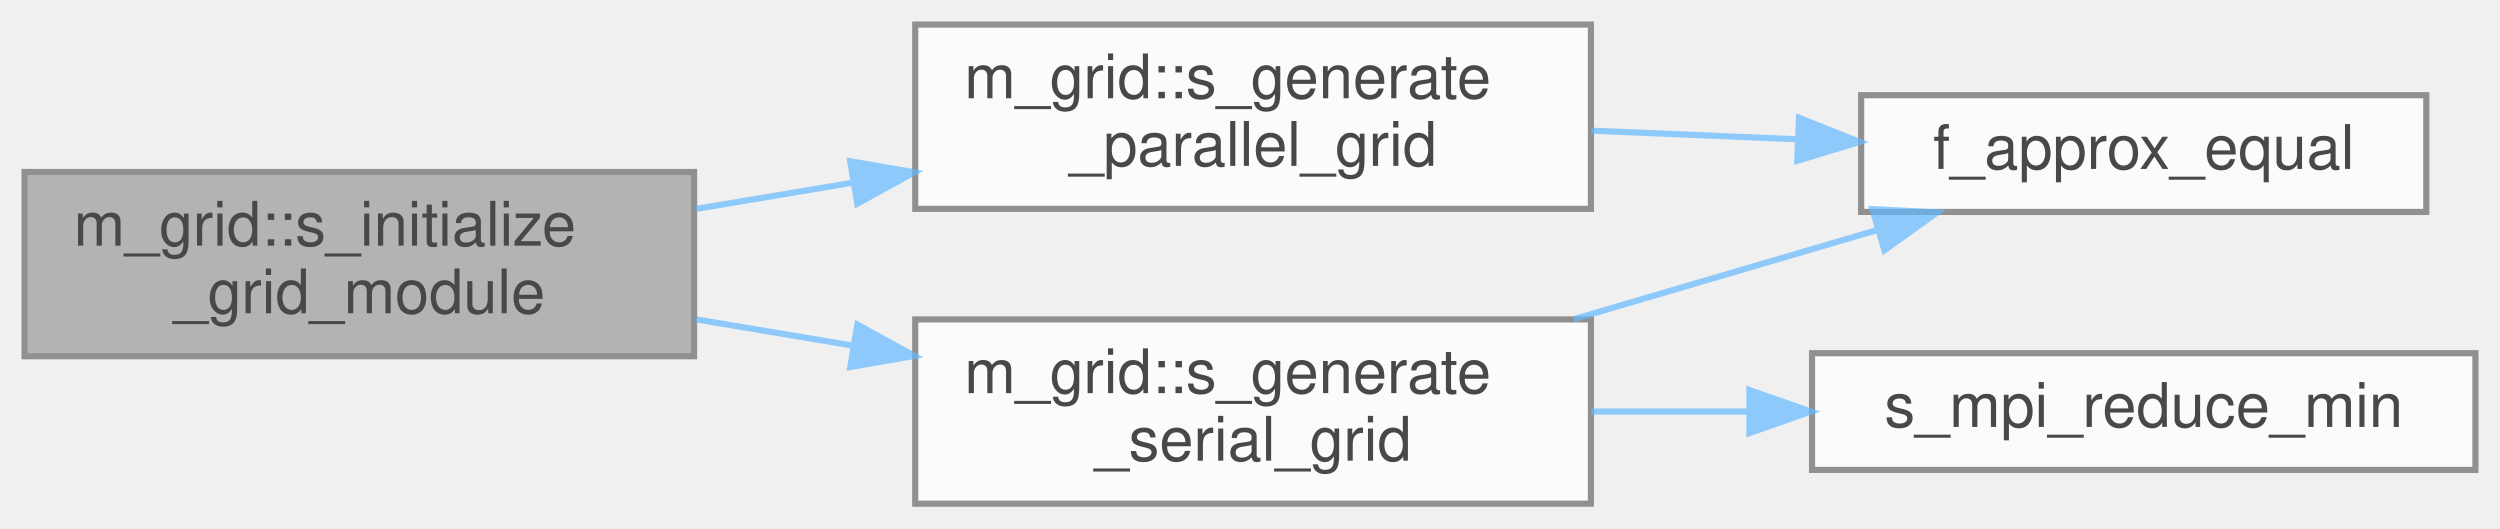
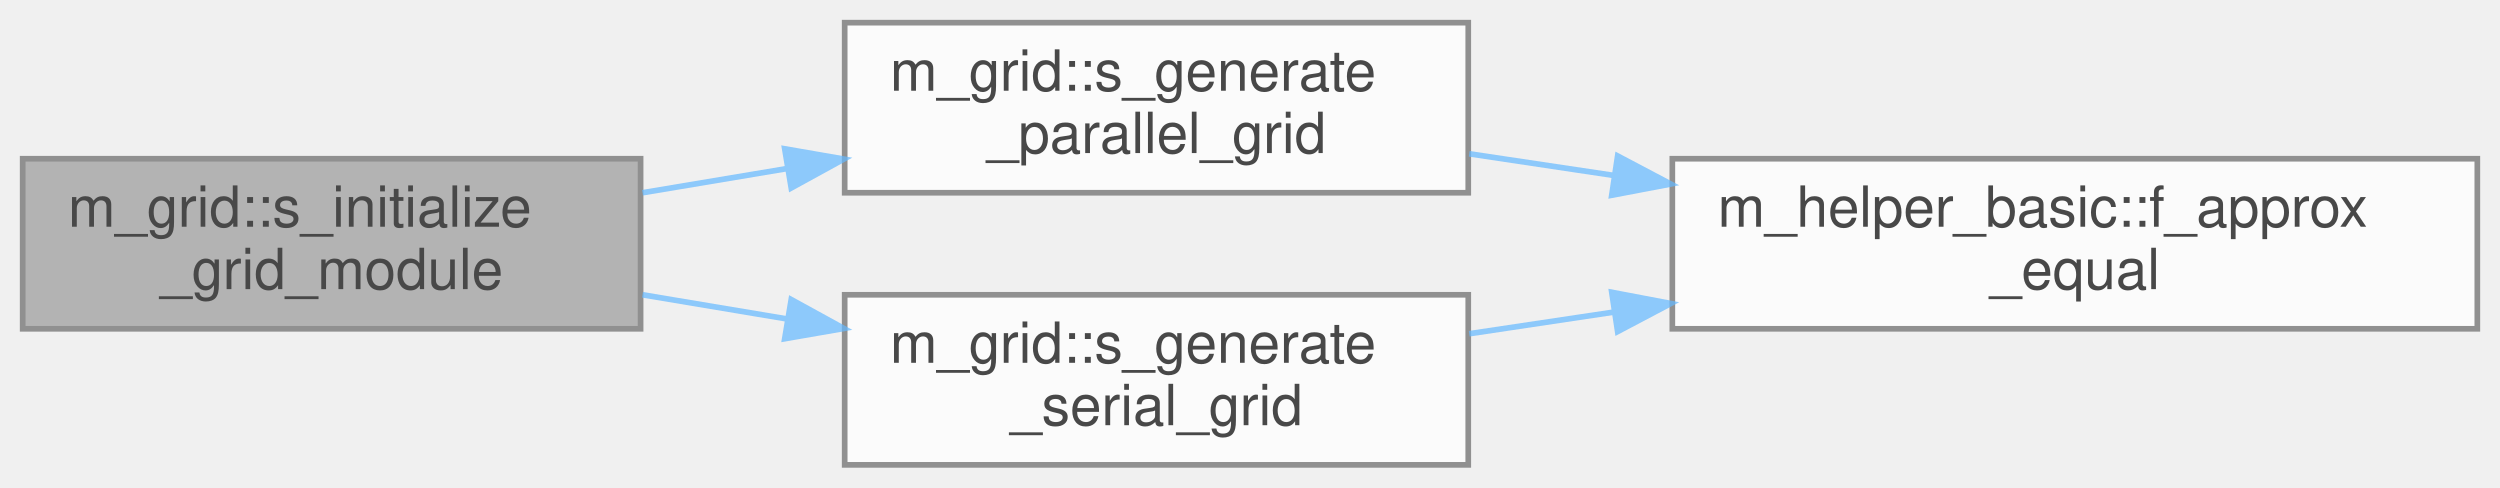
- <svg xmlns="http://www.w3.org/2000/svg" xmlns:xlink="http://www.w3.org/1999/xlink" width="407pt" height="86pt" viewBox="0.00 0.00 407.00 86.00">
+ <svg xmlns="http://www.w3.org/2000/svg" xmlns:xlink="http://www.w3.org/1999/xlink" width="441pt" height="86pt" viewBox="0.00 0.00 441.00 86.00">
  <svg id="main" version="1.1" xml:space="preserve">
    <style type="text/css">
.node, .edge {opacity: 0.7;}
.node.selected, .edge.selected {opacity: 1;}
.edge:hover path { stroke: red; }
.edge:hover polygon { stroke: red; fill: red; }
</style>
    <svg id="graph" class="graph">
      <g id="graph0" class="graph" transform="scale(1 1) rotate(0) translate(4 82)">
        <g id="Node000001" class="node">
          <g id="a_Node000001">
            <a xlink:title="Computation of parameters, allocation procedures, and/or any other tasks needed to properly setup the...">
              <polygon fill="#999999" stroke="#666666" points="109,-54 0,-54 0,-24 109,-24 109,-54" />
              <text text-anchor="start" x="8" y="-42" font-family="Helvetica,sans-Serif" font-size="10.00">m_grid::s_initialize</text>
              <text text-anchor="middle" x="54.5" y="-31" font-family="Helvetica,sans-Serif" font-size="10.00">_grid_module</text>
            </a>
          </g>
        </g>
        <g id="Node000002" class="node">
          <g id="a_Node000002">
            <a xlink:href="namespacem__grid.html#a580ce903f8a9c141b0e9fdc33ca7c9f5" target="_top" xlink:title="The following subroutine generates either a uniform or non-uniform rectilinear grid in parallel,...">
              <polygon fill="white" stroke="#666666" points="255,-78 145,-78 145,-48 255,-48 255,-78" />
              <text text-anchor="start" x="153" y="-66" font-family="Helvetica,sans-Serif" font-size="10.00">m_grid::s_generate</text>
              <text text-anchor="middle" x="200" y="-55" font-family="Helvetica,sans-Serif" font-size="10.00">_parallel_grid</text>
            </a>
          </g>
        </g>
        <g id="edge1_Node000001_Node000002" class="edge">
          <g id="a_edge1_Node000001_Node000002">
            <a xlink:title=" ">
              <path fill="none" stroke="#63b8ff" d="M109.34,-48C117.69,-49.4 126.38,-50.85 134.92,-52.28" />
              <polygon fill="#63b8ff" stroke="#63b8ff" points="134.42,-55.75 144.86,-53.94 135.57,-48.84 134.42,-55.75" />
            </a>
          </g>
        </g>
        <g id="Node000004" class="node">
          <g id="a_Node000004">
            <a xlink:href="namespacem__grid.html#a081dc8c3861659d8c59f6b96692b5e24" target="_top" xlink:title="The following subroutine generates either a uniform or non-uniform rectilinear grid in serial,...">
              <polygon fill="white" stroke="#666666" points="255,-30 145,-30 145,0 255,0 255,-30" />
              <text text-anchor="start" x="153" y="-18" font-family="Helvetica,sans-Serif" font-size="10.00">m_grid::s_generate</text>
              <text text-anchor="middle" x="200" y="-7" font-family="Helvetica,sans-Serif" font-size="10.00">_serial_grid</text>
            </a>
          </g>
        </g>
        <g id="edge3_Node000001_Node000004" class="edge">
          <g id="a_edge3_Node000001_Node000004">
            <a xlink:title=" ">
              <path fill="none" stroke="#63b8ff" d="M109.34,-30C117.69,-28.6 126.38,-27.15 134.92,-25.72" />
              <polygon fill="#63b8ff" stroke="#63b8ff" points="135.57,-29.16 144.86,-24.06 134.42,-22.25 135.57,-29.16" />
            </a>
          </g>
        </g>
        <g id="Node000003" class="node">
          <g id="a_Node000003">
-             <a xlink:href="m__helper__basic_8fpp_8f90.html#a49aa1857cb519bdc6b35434fd1821cab" target="_top" xlink:title="This procedure checks if two floating point numbers of wp are within tolerance.">
-               <polygon fill="white" stroke="#666666" points="391,-66.5 299,-66.5 299,-47.5 391,-47.5 391,-66.5" />
-               <text text-anchor="middle" x="345" y="-54.5" font-family="Helvetica,sans-Serif" font-size="10.00">f_approx_equal</text>
+             <a xlink:href="namespacem__helper__basic.html#a58590a12d49b9b884256a839f2be8610" target="_top" xlink:title="This procedure checks if two floating point numbers of wp are within tolerance.">
+               <polygon fill="white" stroke="#666666" points="433,-54 291,-54 291,-24 433,-24 433,-54" />
+               <text text-anchor="start" x="299" y="-42" font-family="Helvetica,sans-Serif" font-size="10.00">m_helper_basic::f_approx</text>
+               <text text-anchor="middle" x="362" y="-31" font-family="Helvetica,sans-Serif" font-size="10.00">_equal</text>
            </a>
          </g>
        </g>
        <g id="edge2_Node000002_Node000003" class="edge">
          <g id="a_edge2_Node000002_Node000003">
            <a xlink:title=" ">
-               <path fill="none" stroke="#63b8ff" d="M255.06,-60.73C265.97,-60.27 277.46,-59.79 288.42,-59.33" />
-               <polygon fill="#63b8ff" stroke="#63b8ff" points="288.88,-62.82 298.73,-58.9 288.59,-55.82 288.88,-62.82" />
+               <path fill="none" stroke="#63b8ff" d="M255.17,-54.87C263.38,-53.64 272,-52.35 280.62,-51.06" />
+               <polygon fill="#63b8ff" stroke="#63b8ff" points="281.35,-54.49 290.72,-49.54 280.31,-47.56 281.35,-54.49" />
            </a>
          </g>
        </g>
        <g id="edge4_Node000004_Node000003" class="edge">
          <g id="a_edge4_Node000004_Node000003">
            <a xlink:title=" ">
-               <path fill="none" stroke="#63b8ff" d="M252.22,-30.04C268.39,-34.79 286.08,-39.99 301.56,-44.54" />
-               <polygon fill="#63b8ff" stroke="#63b8ff" points="300.81,-47.96 311.39,-47.42 302.78,-41.25 300.81,-47.96" />
-             </a>
-           </g>
-         </g>
-         <g id="Node000005" class="node">
-           <g id="a_Node000005">
-             <a xlink:href="m__mpi__common_8fpp_8f90.html#a3d61661516eec669c5f8ec1113dac58b" target="_top" xlink:title="The following subroutine takes the inputted variable and determines its minimum value on the entire c...">
-               <polygon fill="white" stroke="#666666" points="399,-24.5 291,-24.5 291,-5.5 399,-5.5 399,-24.5" />
-               <text text-anchor="middle" x="345" y="-12.5" font-family="Helvetica,sans-Serif" font-size="10.00">s_mpi_reduce_min</text>
-             </a>
-           </g>
-         </g>
-         <g id="edge5_Node000004_Node000005" class="edge">
-           <g id="a_edge5_Node000004_Node000005">
-             <a xlink:title=" ">
-               <path fill="none" stroke="#63b8ff" d="M255.06,-15C263.38,-15 272.04,-15 280.55,-15" />
-               <polygon fill="#63b8ff" stroke="#63b8ff" points="280.81,-18.5 290.81,-15 280.81,-11.5 280.81,-18.5" />
+               <path fill="none" stroke="#63b8ff" d="M255.17,-23.13C263.38,-24.36 272,-25.65 280.62,-26.94" />
+               <polygon fill="#63b8ff" stroke="#63b8ff" points="280.31,-30.44 290.72,-28.46 281.35,-23.51 280.31,-30.44" />
            </a>
          </g>
        </g>
      </g>
    </svg>
  </svg>
  <style type="text/css">

[data-mouse-over-selected='false'] { opacity: 0.7; }
[data-mouse-over-selected='true']  { opacity: 1.0; }

</style>
</svg>
